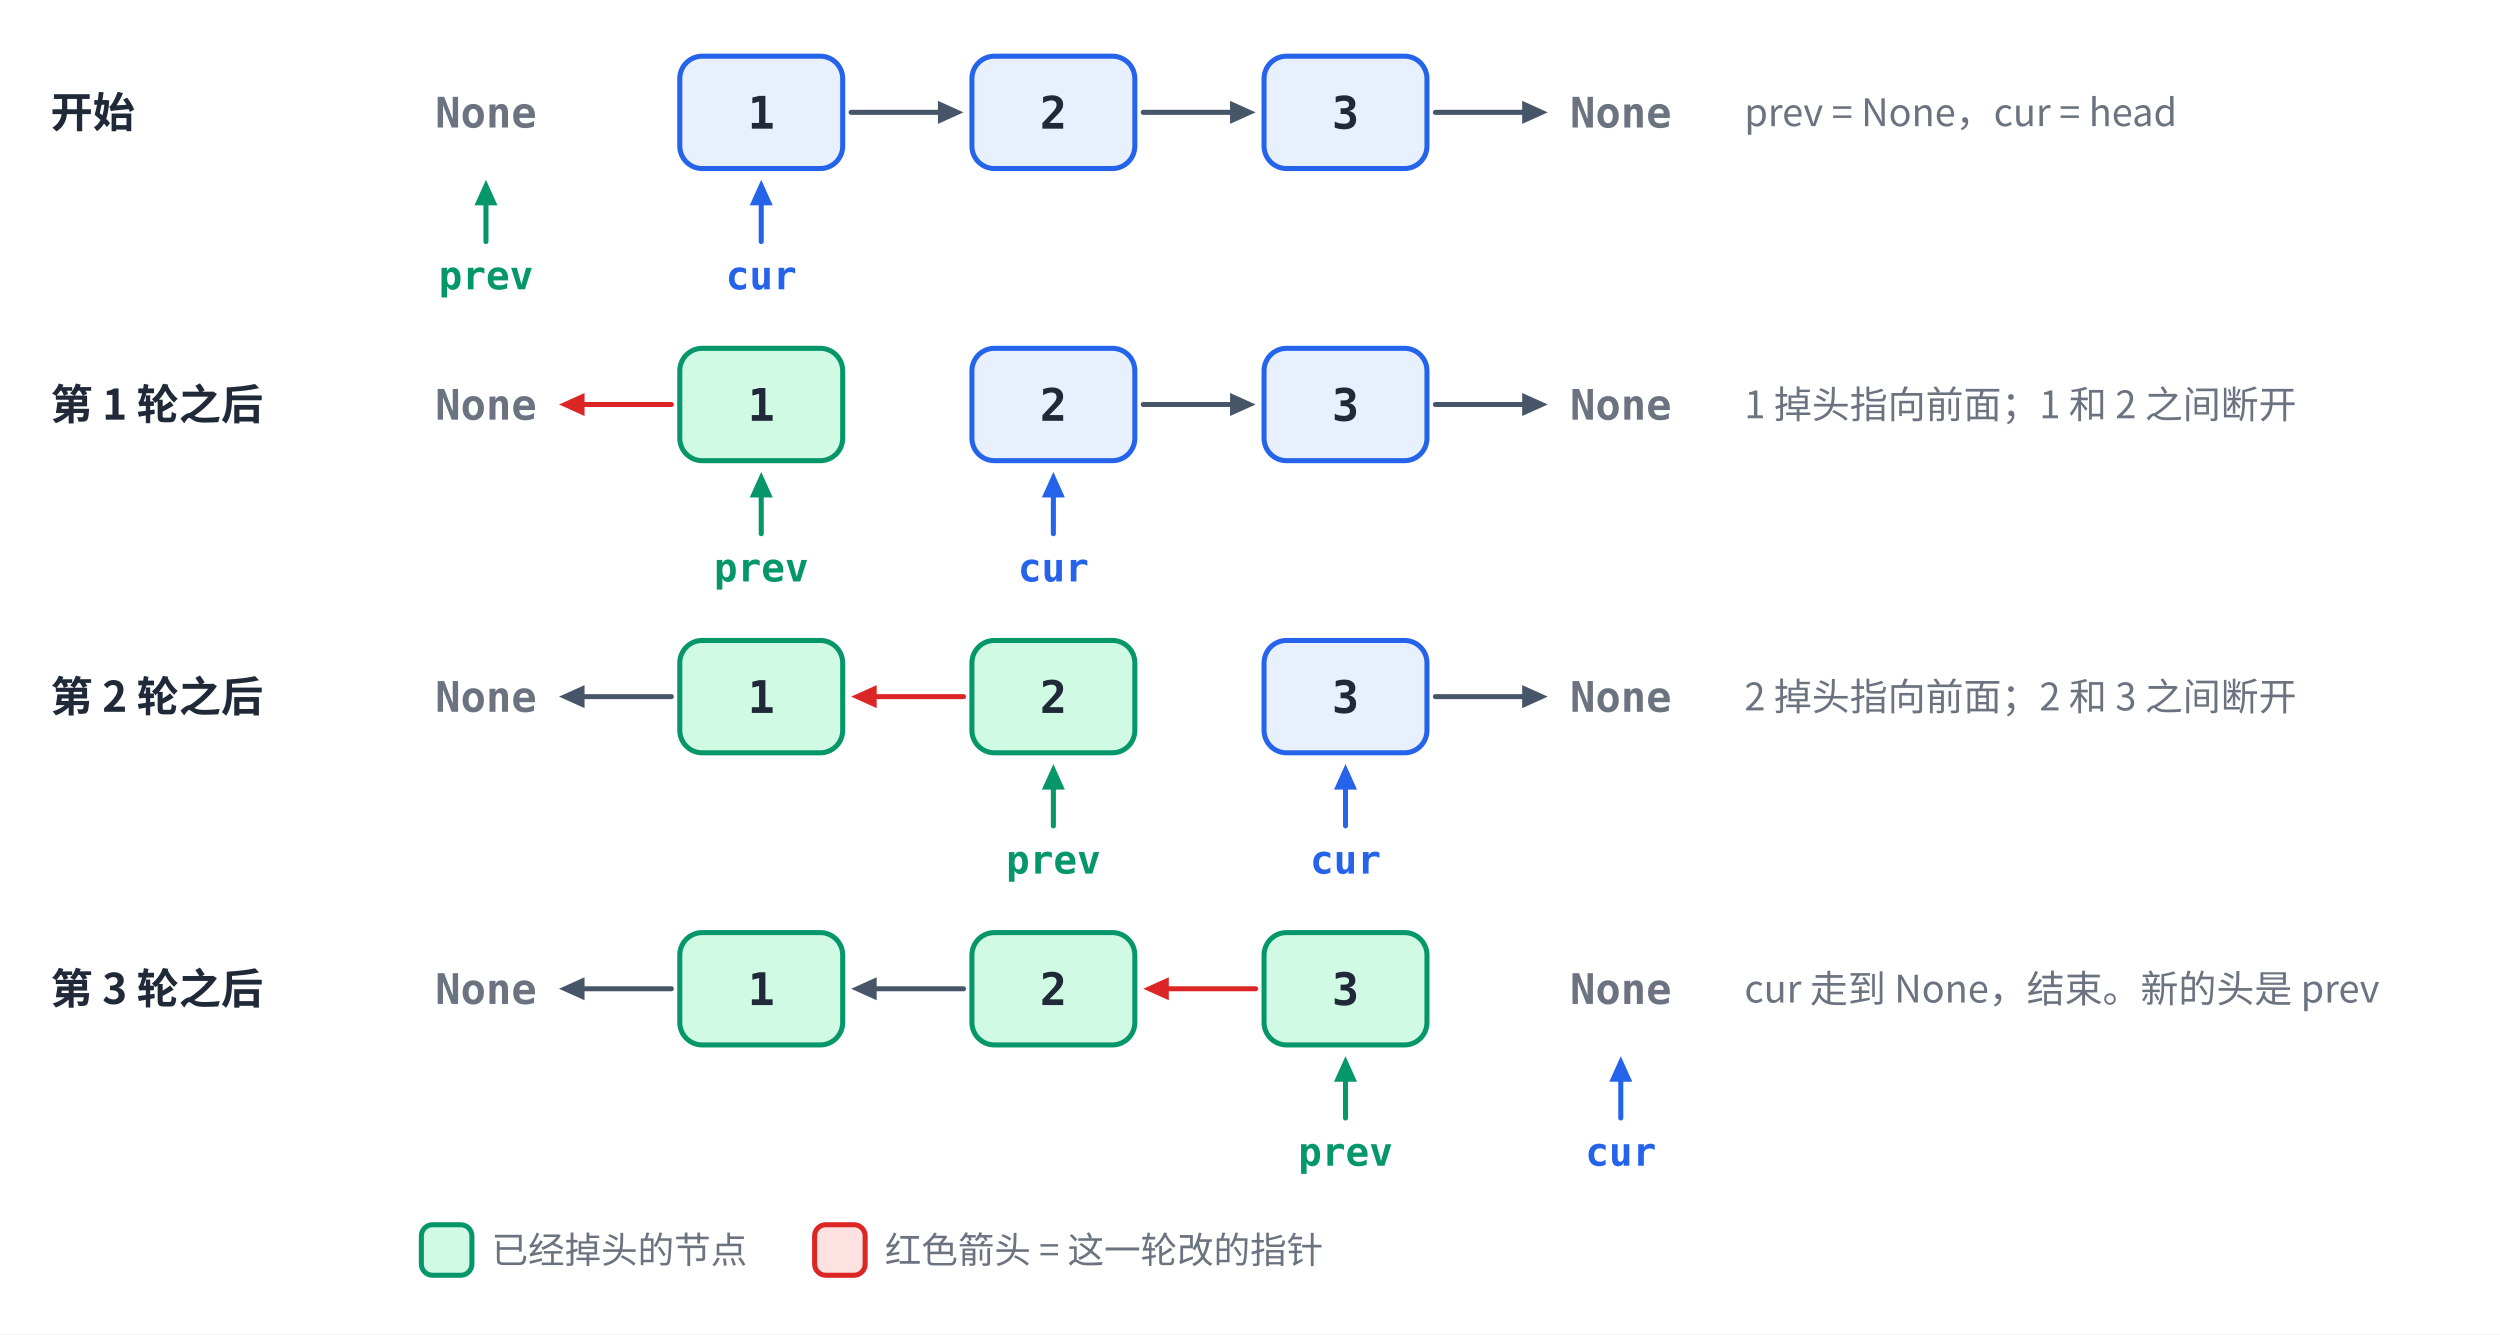
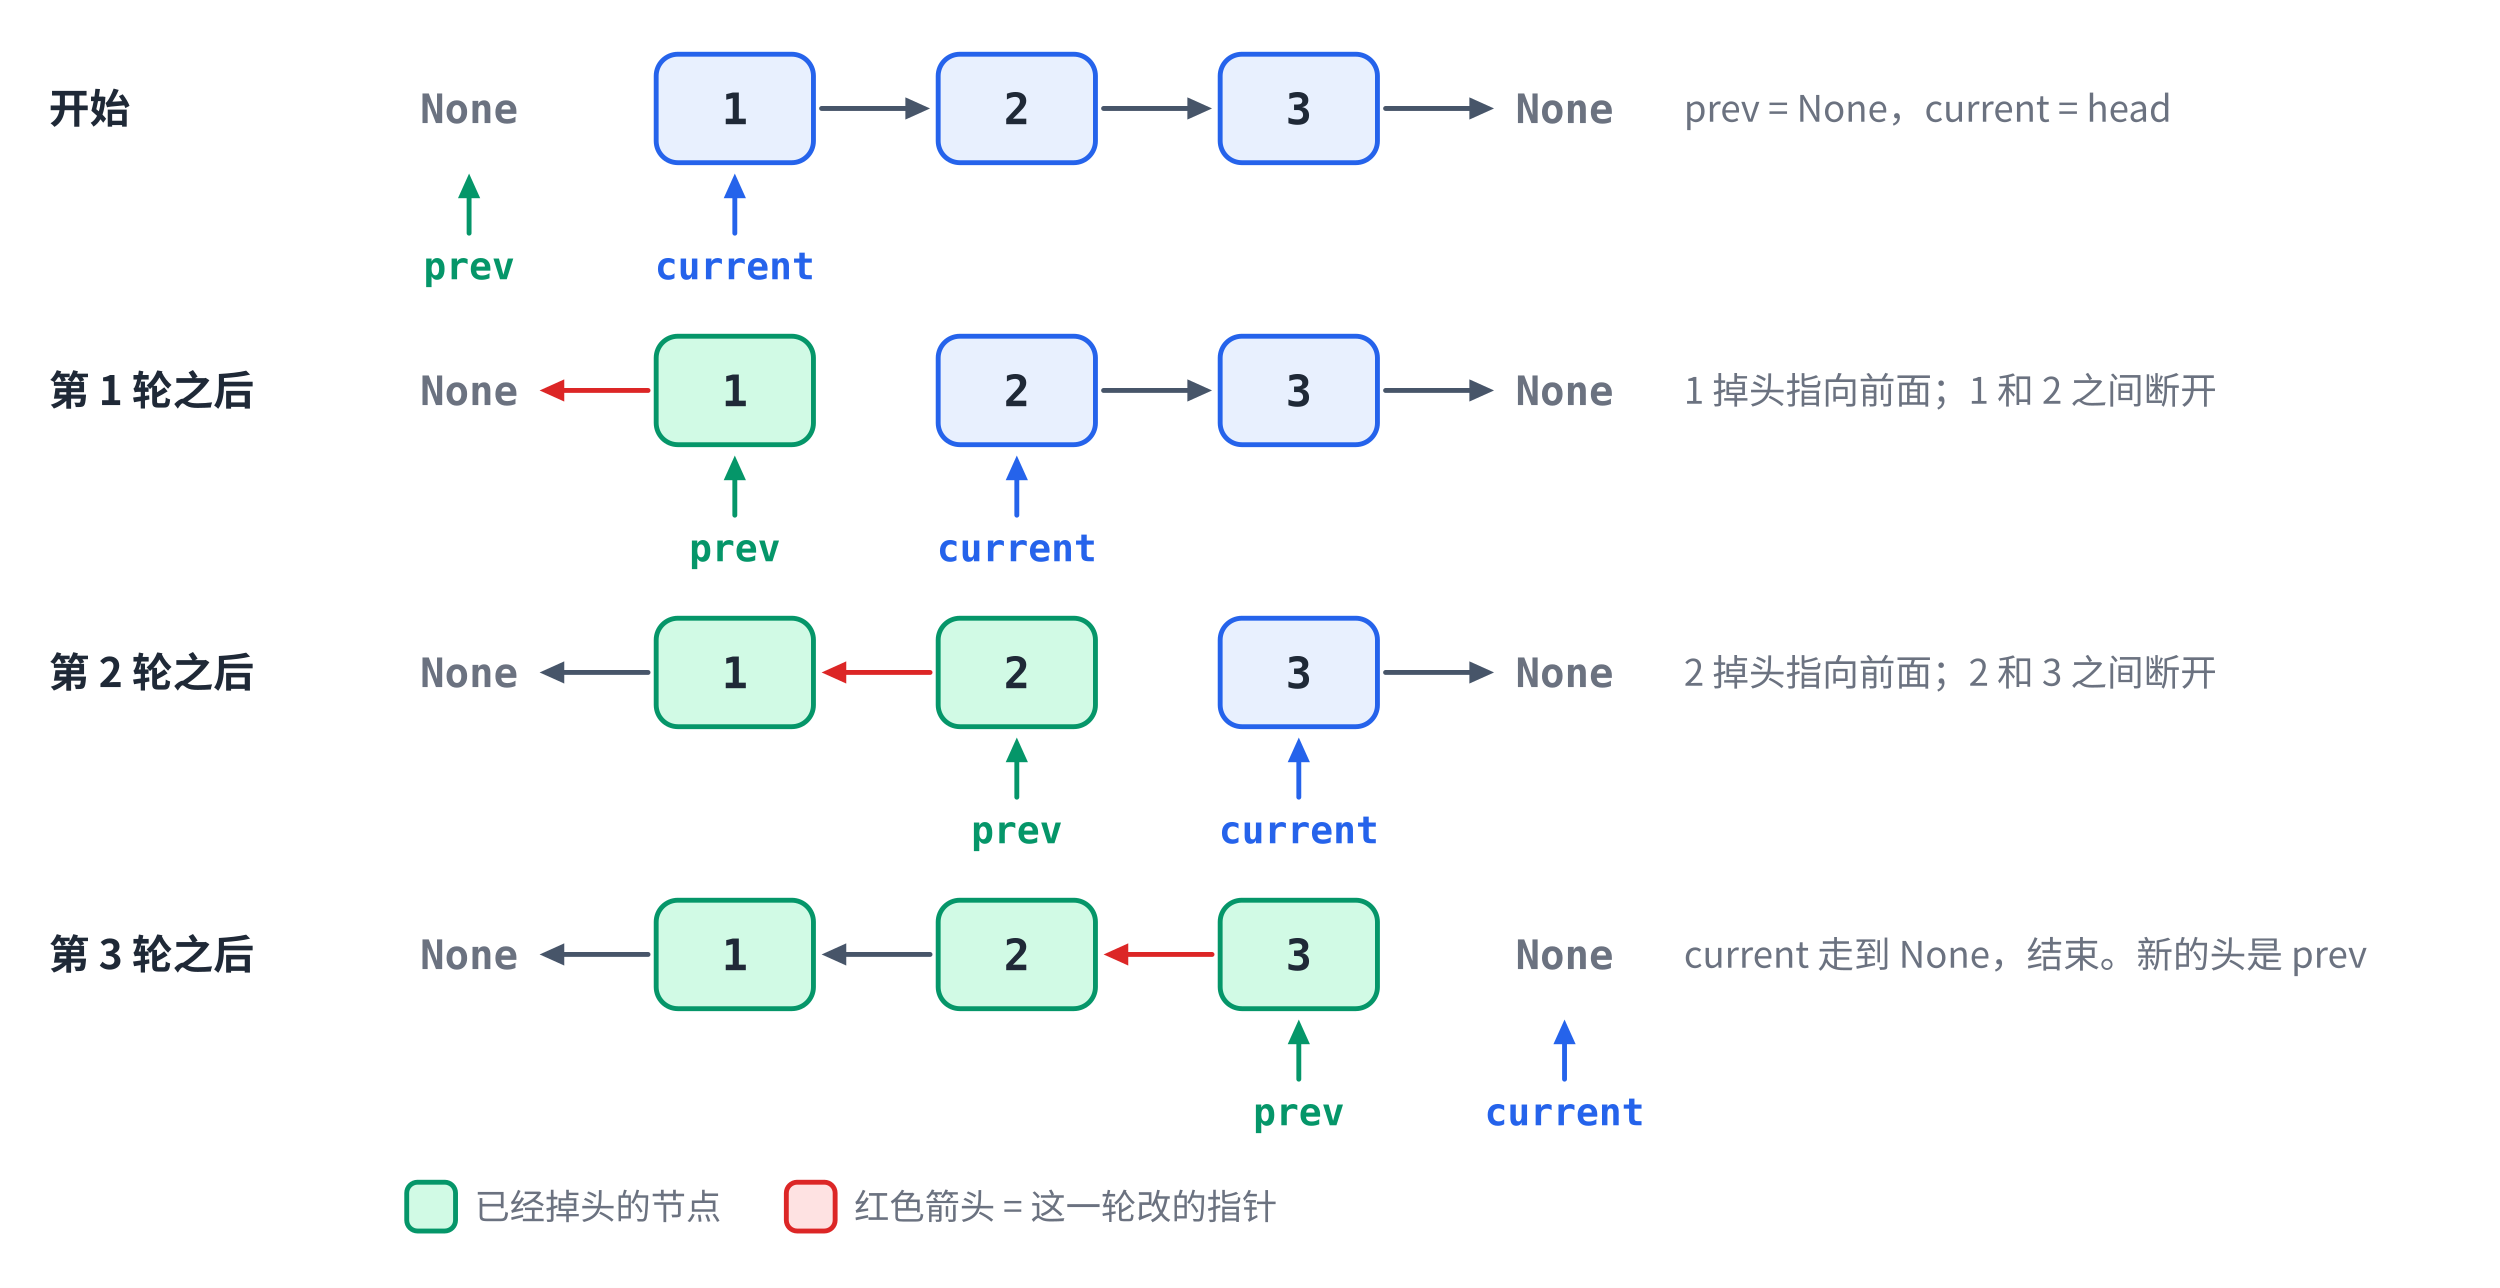
- <svg xmlns="http://www.w3.org/2000/svg" width="890" height="475" viewBox="0 0 890 475">
-   <rect width="890" height="475" fill="#FFFFFF" />
+ <svg xmlns="http://www.w3.org/2000/svg" width="922" height="475" viewBox="0 0 922 475">
+   <rect width="922" height="475" fill="#FFFFFF" />
  <text x="18.0" y="45.4" font-size="15" fill="#1F2937" text-anchor="start" font-family="PingFang SC, Hiragino Sans GB, Microsoft YaHei, Noto Sans CJK SC, Helvetica, Arial, sans-serif" font-weight="700">开始</text>
  <text x="173.0" y="45.4" font-size="15" fill="#6B7280" text-anchor="middle" font-family="Menlo, Consolas, DejaVu Sans Mono, PingFang SC, monospace" font-weight="700">None</text>
  <rect x="242.0" y="20.0" width="58.0" height="40.0" rx="8" fill="#E8F0FE" stroke="#2563EB" stroke-width="1.8" />
  <text x="271.0" y="45.8" font-size="16" fill="#1F2937" text-anchor="middle" font-family="Menlo, Consolas, DejaVu Sans Mono, PingFang SC, monospace" font-weight="700">1</text>
  <rect x="346.0" y="20.0" width="58.0" height="40.0" rx="8" fill="#E8F0FE" stroke="#2563EB" stroke-width="1.8" />
  <text x="375.0" y="45.8" font-size="16" fill="#1F2937" text-anchor="middle" font-family="Menlo, Consolas, DejaVu Sans Mono, PingFang SC, monospace" font-weight="700">2</text>
  <rect x="450.0" y="20.0" width="58.0" height="40.0" rx="8" fill="#E8F0FE" stroke="#2563EB" stroke-width="1.8" />
  <text x="479.0" y="45.8" font-size="16" fill="#1F2937" text-anchor="middle" font-family="Menlo, Consolas, DejaVu Sans Mono, PingFang SC, monospace" font-weight="700">3</text>
  <text x="577.0" y="45.4" font-size="15" fill="#6B7280" text-anchor="middle" font-family="Menlo, Consolas, DejaVu Sans Mono, PingFang SC, monospace" font-weight="700">None</text>
  <line x1="303.0" y1="40.0" x2="336.0" y2="40.0" stroke="#475569" stroke-width="1.8" stroke-linecap="round" />
  <polygon points="343.0,40.0 333.9,44.1 333.9,35.9" fill="#475569" />
  <line x1="407.0" y1="40.0" x2="440.0" y2="40.0" stroke="#475569" stroke-width="1.8" stroke-linecap="round" />
  <polygon points="447.0,40.0 437.9,44.1 437.9,35.9" fill="#475569" />
  <line x1="511.0" y1="40.0" x2="544.0" y2="40.0" stroke="#475569" stroke-width="1.8" stroke-linecap="round" />
  <polygon points="551.0,40.0 541.9,44.1 541.9,35.9" fill="#475569" />
  <line x1="173.0" y1="86.0" x2="173.0" y2="71.0" stroke="#059669" stroke-width="1.8" stroke-linecap="round" />
  <polygon points="173.0,64.0 177.1,73.1 168.9,73.1" fill="#059669" />
  <text x="173.0" y="103.0" font-size="14" fill="#059669" text-anchor="middle" font-family="Menlo, Consolas, DejaVu Sans Mono, PingFang SC, monospace" font-weight="700">prev</text>
  <line x1="271.0" y1="86.0" x2="271.0" y2="71.0" stroke="#2563EB" stroke-width="1.8" stroke-linecap="round" />
  <polygon points="271.0,64.0 275.1,73.1 266.9,73.1" fill="#2563EB" />
-   <text x="271.0" y="103.0" font-size="14" fill="#2563EB" text-anchor="middle" font-family="Menlo, Consolas, DejaVu Sans Mono, PingFang SC, monospace" font-weight="700">cur</text>
-   <text x="621.0" y="44.9" font-size="13.5" fill="#6B7280" text-anchor="start" font-family="PingFang SC, Hiragino Sans GB, Microsoft YaHei, Noto Sans CJK SC, Helvetica, Arial, sans-serif">prev = None，cur = head</text>
+   <text x="271.0" y="103.0" font-size="14" fill="#2563EB" text-anchor="middle" font-family="Menlo, Consolas, DejaVu Sans Mono, PingFang SC, monospace" font-weight="700">current</text>
+   <text x="621.0" y="44.9" font-size="13.5" fill="#6B7280" text-anchor="start" font-family="PingFang SC, Hiragino Sans GB, Microsoft YaHei, Noto Sans CJK SC, Helvetica, Arial, sans-serif">prev = None，current = head</text>
  <text x="18.0" y="149.4" font-size="15" fill="#1F2937" text-anchor="start" font-family="PingFang SC, Hiragino Sans GB, Microsoft YaHei, Noto Sans CJK SC, Helvetica, Arial, sans-serif" font-weight="700">第 1 轮之后</text>
  <text x="173.0" y="149.4" font-size="15" fill="#6B7280" text-anchor="middle" font-family="Menlo, Consolas, DejaVu Sans Mono, PingFang SC, monospace" font-weight="700">None</text>
  <rect x="242.0" y="124.0" width="58.0" height="40.0" rx="8" fill="#D1FAE5" stroke="#059669" stroke-width="1.8" />
  <text x="271.0" y="149.8" font-size="16" fill="#1F2937" text-anchor="middle" font-family="Menlo, Consolas, DejaVu Sans Mono, PingFang SC, monospace" font-weight="700">1</text>
  <rect x="346.0" y="124.0" width="58.0" height="40.0" rx="8" fill="#E8F0FE" stroke="#2563EB" stroke-width="1.8" />
  <text x="375.0" y="149.8" font-size="16" fill="#1F2937" text-anchor="middle" font-family="Menlo, Consolas, DejaVu Sans Mono, PingFang SC, monospace" font-weight="700">2</text>
  <rect x="450.0" y="124.0" width="58.0" height="40.0" rx="8" fill="#E8F0FE" stroke="#2563EB" stroke-width="1.8" />
  <text x="479.0" y="149.8" font-size="16" fill="#1F2937" text-anchor="middle" font-family="Menlo, Consolas, DejaVu Sans Mono, PingFang SC, monospace" font-weight="700">3</text>
  <text x="577.0" y="149.4" font-size="15" fill="#6B7280" text-anchor="middle" font-family="Menlo, Consolas, DejaVu Sans Mono, PingFang SC, monospace" font-weight="700">None</text>
  <line x1="239.0" y1="144.0" x2="206.0" y2="144.0" stroke="#DC2626" stroke-width="1.8" stroke-linecap="round" />
  <polygon points="199.0,144.0 208.1,139.9 208.1,148.1" fill="#DC2626" />
  <line x1="407.0" y1="144.0" x2="440.0" y2="144.0" stroke="#475569" stroke-width="1.8" stroke-linecap="round" />
  <polygon points="447.0,144.0 437.9,148.1 437.9,139.9" fill="#475569" />
  <line x1="511.0" y1="144.0" x2="544.0" y2="144.0" stroke="#475569" stroke-width="1.8" stroke-linecap="round" />
  <polygon points="551.0,144.0 541.9,148.1 541.9,139.9" fill="#475569" />
  <line x1="271.0" y1="190.0" x2="271.0" y2="175.0" stroke="#059669" stroke-width="1.8" stroke-linecap="round" />
  <polygon points="271.0,168.0 275.1,177.1 266.9,177.1" fill="#059669" />
  <text x="271.0" y="207.0" font-size="14" fill="#059669" text-anchor="middle" font-family="Menlo, Consolas, DejaVu Sans Mono, PingFang SC, monospace" font-weight="700">prev</text>
  <line x1="375.0" y1="190.0" x2="375.0" y2="175.0" stroke="#2563EB" stroke-width="1.8" stroke-linecap="round" />
  <polygon points="375.0,168.0 379.1,177.1 370.9,177.1" fill="#2563EB" />
-   <text x="375.0" y="207.0" font-size="14" fill="#2563EB" text-anchor="middle" font-family="Menlo, Consolas, DejaVu Sans Mono, PingFang SC, monospace" font-weight="700">cur</text>
+   <text x="375.0" y="207.0" font-size="14" fill="#2563EB" text-anchor="middle" font-family="Menlo, Consolas, DejaVu Sans Mono, PingFang SC, monospace" font-weight="700">current</text>
  <text x="621.0" y="148.9" font-size="13.5" fill="#6B7280" text-anchor="start" font-family="PingFang SC, Hiragino Sans GB, Microsoft YaHei, Noto Sans CJK SC, Helvetica, Arial, sans-serif">1 掉头指向前面；1 和 2 之间断开</text>
  <text x="18.0" y="253.4" font-size="15" fill="#1F2937" text-anchor="start" font-family="PingFang SC, Hiragino Sans GB, Microsoft YaHei, Noto Sans CJK SC, Helvetica, Arial, sans-serif" font-weight="700">第 2 轮之后</text>
  <text x="173.0" y="253.4" font-size="15" fill="#6B7280" text-anchor="middle" font-family="Menlo, Consolas, DejaVu Sans Mono, PingFang SC, monospace" font-weight="700">None</text>
  <rect x="242.0" y="228.0" width="58.0" height="40.0" rx="8" fill="#D1FAE5" stroke="#059669" stroke-width="1.8" />
  <text x="271.0" y="253.8" font-size="16" fill="#1F2937" text-anchor="middle" font-family="Menlo, Consolas, DejaVu Sans Mono, PingFang SC, monospace" font-weight="700">1</text>
  <rect x="346.0" y="228.0" width="58.0" height="40.0" rx="8" fill="#D1FAE5" stroke="#059669" stroke-width="1.8" />
  <text x="375.0" y="253.8" font-size="16" fill="#1F2937" text-anchor="middle" font-family="Menlo, Consolas, DejaVu Sans Mono, PingFang SC, monospace" font-weight="700">2</text>
  <rect x="450.0" y="228.0" width="58.0" height="40.0" rx="8" fill="#E8F0FE" stroke="#2563EB" stroke-width="1.8" />
  <text x="479.0" y="253.8" font-size="16" fill="#1F2937" text-anchor="middle" font-family="Menlo, Consolas, DejaVu Sans Mono, PingFang SC, monospace" font-weight="700">3</text>
  <text x="577.0" y="253.4" font-size="15" fill="#6B7280" text-anchor="middle" font-family="Menlo, Consolas, DejaVu Sans Mono, PingFang SC, monospace" font-weight="700">None</text>
  <line x1="239.0" y1="248.0" x2="206.0" y2="248.0" stroke="#475569" stroke-width="1.8" stroke-linecap="round" />
  <polygon points="199.0,248.0 208.1,243.9 208.1,252.1" fill="#475569" />
  <line x1="343.0" y1="248.0" x2="310.0" y2="248.0" stroke="#DC2626" stroke-width="1.8" stroke-linecap="round" />
  <polygon points="303.0,248.0 312.1,243.9 312.1,252.1" fill="#DC2626" />
  <line x1="511.0" y1="248.0" x2="544.0" y2="248.0" stroke="#475569" stroke-width="1.8" stroke-linecap="round" />
  <polygon points="551.0,248.0 541.9,252.1 541.9,243.9" fill="#475569" />
  <line x1="375.0" y1="294.0" x2="375.0" y2="279.0" stroke="#059669" stroke-width="1.8" stroke-linecap="round" />
  <polygon points="375.0,272.0 379.1,281.1 370.9,281.1" fill="#059669" />
  <text x="375.0" y="311.0" font-size="14" fill="#059669" text-anchor="middle" font-family="Menlo, Consolas, DejaVu Sans Mono, PingFang SC, monospace" font-weight="700">prev</text>
  <line x1="479.0" y1="294.0" x2="479.0" y2="279.0" stroke="#2563EB" stroke-width="1.8" stroke-linecap="round" />
  <polygon points="479.0,272.0 483.1,281.1 474.9,281.1" fill="#2563EB" />
-   <text x="479.0" y="311.0" font-size="14" fill="#2563EB" text-anchor="middle" font-family="Menlo, Consolas, DejaVu Sans Mono, PingFang SC, monospace" font-weight="700">cur</text>
+   <text x="479.0" y="311.0" font-size="14" fill="#2563EB" text-anchor="middle" font-family="Menlo, Consolas, DejaVu Sans Mono, PingFang SC, monospace" font-weight="700">current</text>
  <text x="621.0" y="252.9" font-size="13.5" fill="#6B7280" text-anchor="start" font-family="PingFang SC, Hiragino Sans GB, Microsoft YaHei, Noto Sans CJK SC, Helvetica, Arial, sans-serif">2 掉头指向前面；2 和 3 之间断开</text>
  <text x="18.0" y="357.4" font-size="15" fill="#1F2937" text-anchor="start" font-family="PingFang SC, Hiragino Sans GB, Microsoft YaHei, Noto Sans CJK SC, Helvetica, Arial, sans-serif" font-weight="700">第 3 轮之后</text>
  <text x="173.0" y="357.4" font-size="15" fill="#6B7280" text-anchor="middle" font-family="Menlo, Consolas, DejaVu Sans Mono, PingFang SC, monospace" font-weight="700">None</text>
  <rect x="242.0" y="332.0" width="58.0" height="40.0" rx="8" fill="#D1FAE5" stroke="#059669" stroke-width="1.8" />
  <text x="271.0" y="357.8" font-size="16" fill="#1F2937" text-anchor="middle" font-family="Menlo, Consolas, DejaVu Sans Mono, PingFang SC, monospace" font-weight="700">1</text>
  <rect x="346.0" y="332.0" width="58.0" height="40.0" rx="8" fill="#D1FAE5" stroke="#059669" stroke-width="1.8" />
  <text x="375.0" y="357.8" font-size="16" fill="#1F2937" text-anchor="middle" font-family="Menlo, Consolas, DejaVu Sans Mono, PingFang SC, monospace" font-weight="700">2</text>
  <rect x="450.0" y="332.0" width="58.0" height="40.0" rx="8" fill="#D1FAE5" stroke="#059669" stroke-width="1.8" />
  <text x="479.0" y="357.8" font-size="16" fill="#1F2937" text-anchor="middle" font-family="Menlo, Consolas, DejaVu Sans Mono, PingFang SC, monospace" font-weight="700">3</text>
  <text x="577.0" y="357.4" font-size="15" fill="#6B7280" text-anchor="middle" font-family="Menlo, Consolas, DejaVu Sans Mono, PingFang SC, monospace" font-weight="700">None</text>
  <line x1="239.0" y1="352.0" x2="206.0" y2="352.0" stroke="#475569" stroke-width="1.8" stroke-linecap="round" />
  <polygon points="199.0,352.0 208.1,347.9 208.1,356.1" fill="#475569" />
  <line x1="343.0" y1="352.0" x2="310.0" y2="352.0" stroke="#475569" stroke-width="1.8" stroke-linecap="round" />
  <polygon points="303.0,352.0 312.1,347.9 312.1,356.1" fill="#475569" />
  <line x1="447.0" y1="352.0" x2="414.0" y2="352.0" stroke="#DC2626" stroke-width="1.8" stroke-linecap="round" />
  <polygon points="407.0,352.0 416.1,347.9 416.1,356.1" fill="#DC2626" />
  <line x1="479.0" y1="398.0" x2="479.0" y2="383.0" stroke="#059669" stroke-width="1.8" stroke-linecap="round" />
  <polygon points="479.0,376.0 483.1,385.1 474.9,385.1" fill="#059669" />
  <text x="479.0" y="415.0" font-size="14" fill="#059669" text-anchor="middle" font-family="Menlo, Consolas, DejaVu Sans Mono, PingFang SC, monospace" font-weight="700">prev</text>
  <line x1="577.0" y1="398.0" x2="577.0" y2="383.0" stroke="#2563EB" stroke-width="1.8" stroke-linecap="round" />
  <polygon points="577.0,376.0 581.1,385.1 572.9,385.1" fill="#2563EB" />
-   <text x="577.0" y="415.0" font-size="14" fill="#2563EB" text-anchor="middle" font-family="Menlo, Consolas, DejaVu Sans Mono, PingFang SC, monospace" font-weight="700">cur</text>
-   <text x="621.0" y="356.9" font-size="13.5" fill="#6B7280" text-anchor="start" font-family="PingFang SC, Hiragino Sans GB, Microsoft YaHei, Noto Sans CJK SC, Helvetica, Arial, sans-serif">cur 走到 None，结束。新的头是 prev</text>
+   <text x="577.0" y="415.0" font-size="14" fill="#2563EB" text-anchor="middle" font-family="Menlo, Consolas, DejaVu Sans Mono, PingFang SC, monospace" font-weight="700">current</text>
+   <text x="621.0" y="356.9" font-size="13.5" fill="#6B7280" text-anchor="start" font-family="PingFang SC, Hiragino Sans GB, Microsoft YaHei, Noto Sans CJK SC, Helvetica, Arial, sans-serif">current 走到 None，结束。新的头是 prev</text>
  <rect x="150.0" y="436.0" width="18.0" height="18.0" rx="4" fill="#D1FAE5" stroke="#059669" stroke-width="1.8" />
  <text x="175.0" y="449.7" font-size="13" fill="#6B7280" text-anchor="start" font-family="PingFang SC, Hiragino Sans GB, Microsoft YaHei, Noto Sans CJK SC, Helvetica, Arial, sans-serif">已经掉头的节点</text>
  <rect x="290.0" y="436.0" width="18.0" height="18.0" rx="4" fill="#FEE2E2" stroke="#DC2626" stroke-width="1.8" />
  <text x="315.0" y="449.7" font-size="13" fill="#6B7280" text-anchor="start" font-family="PingFang SC, Hiragino Sans GB, Microsoft YaHei, Noto Sans CJK SC, Helvetica, Arial, sans-serif">红色箭头 = 这一轮改的指针</text>
</svg>
